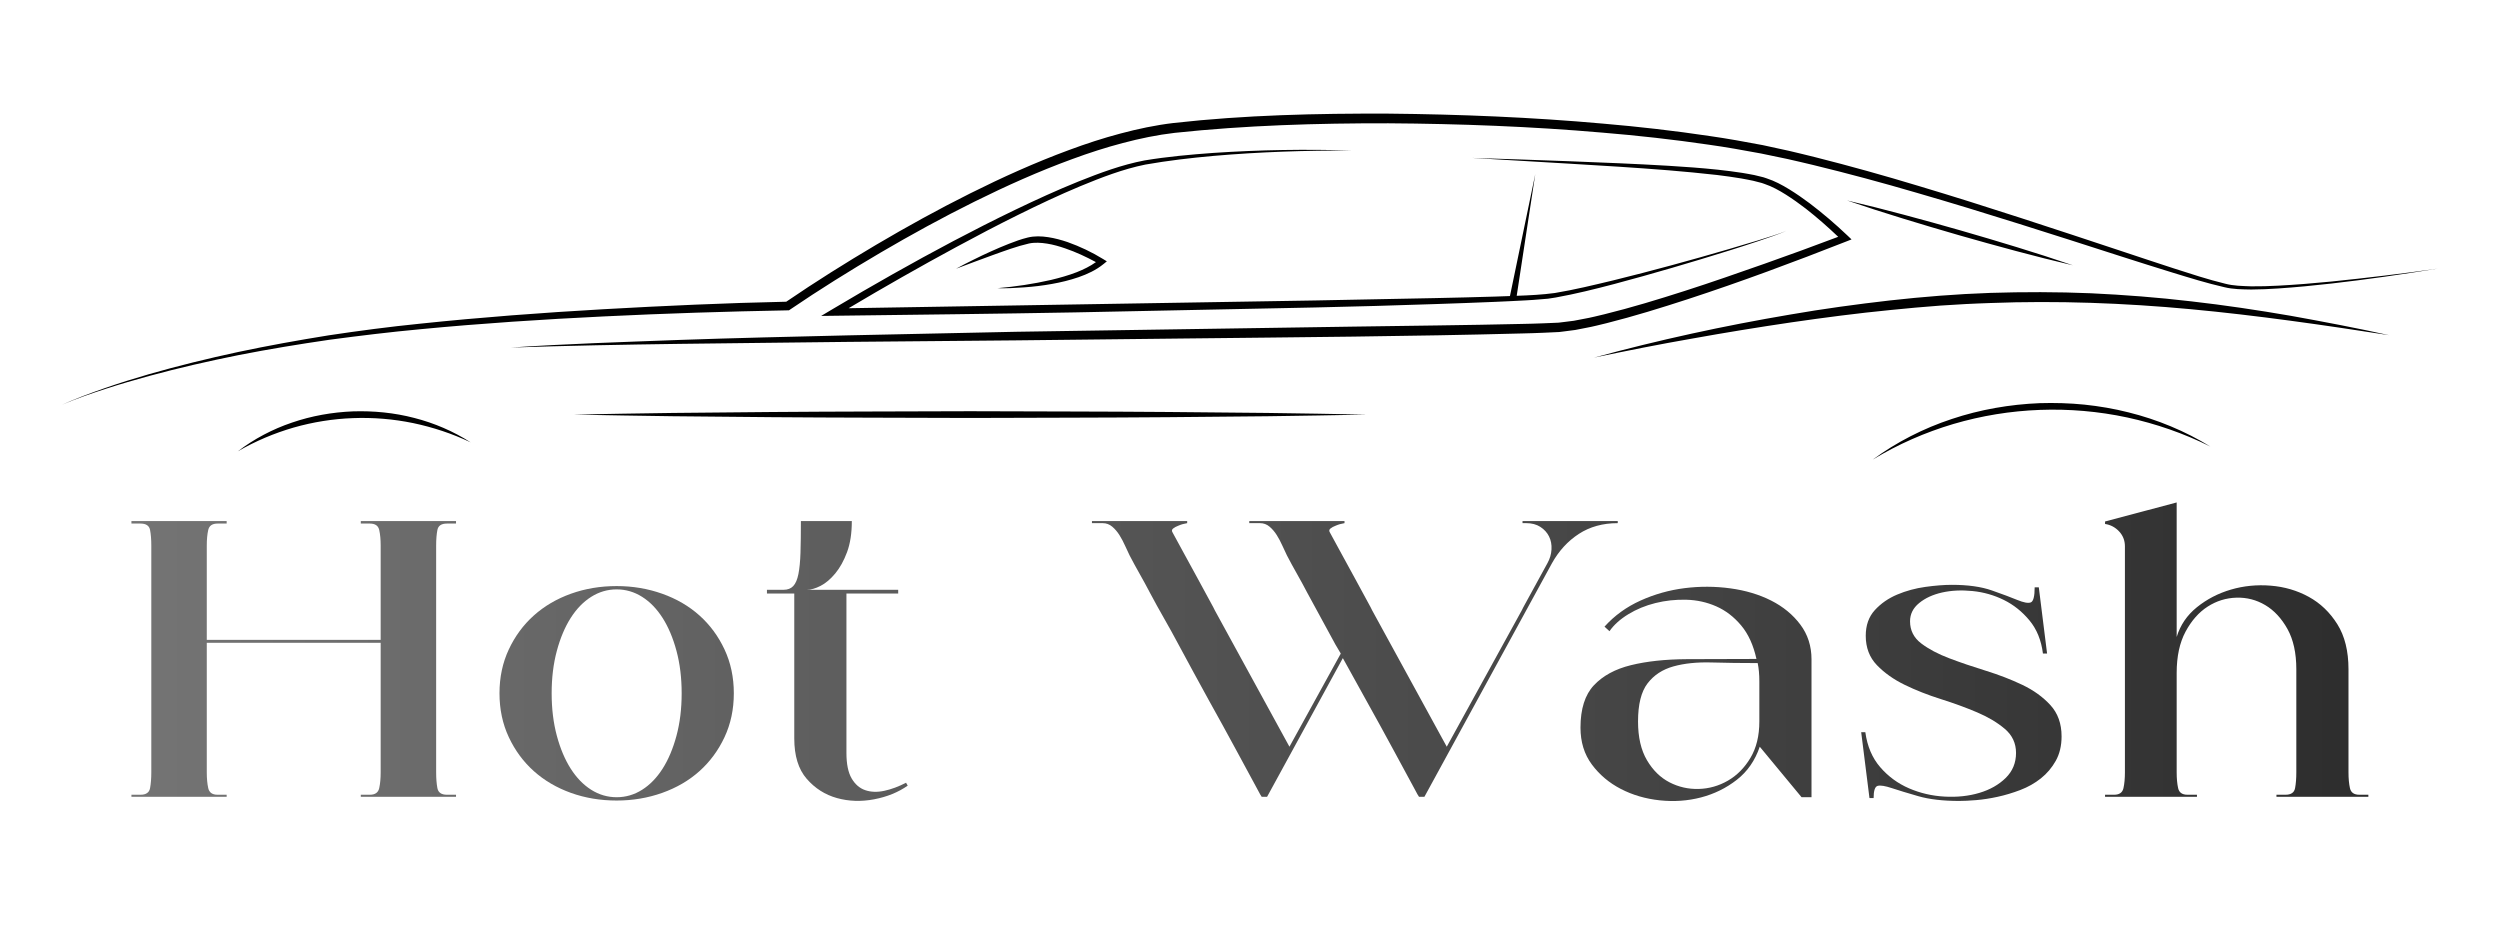
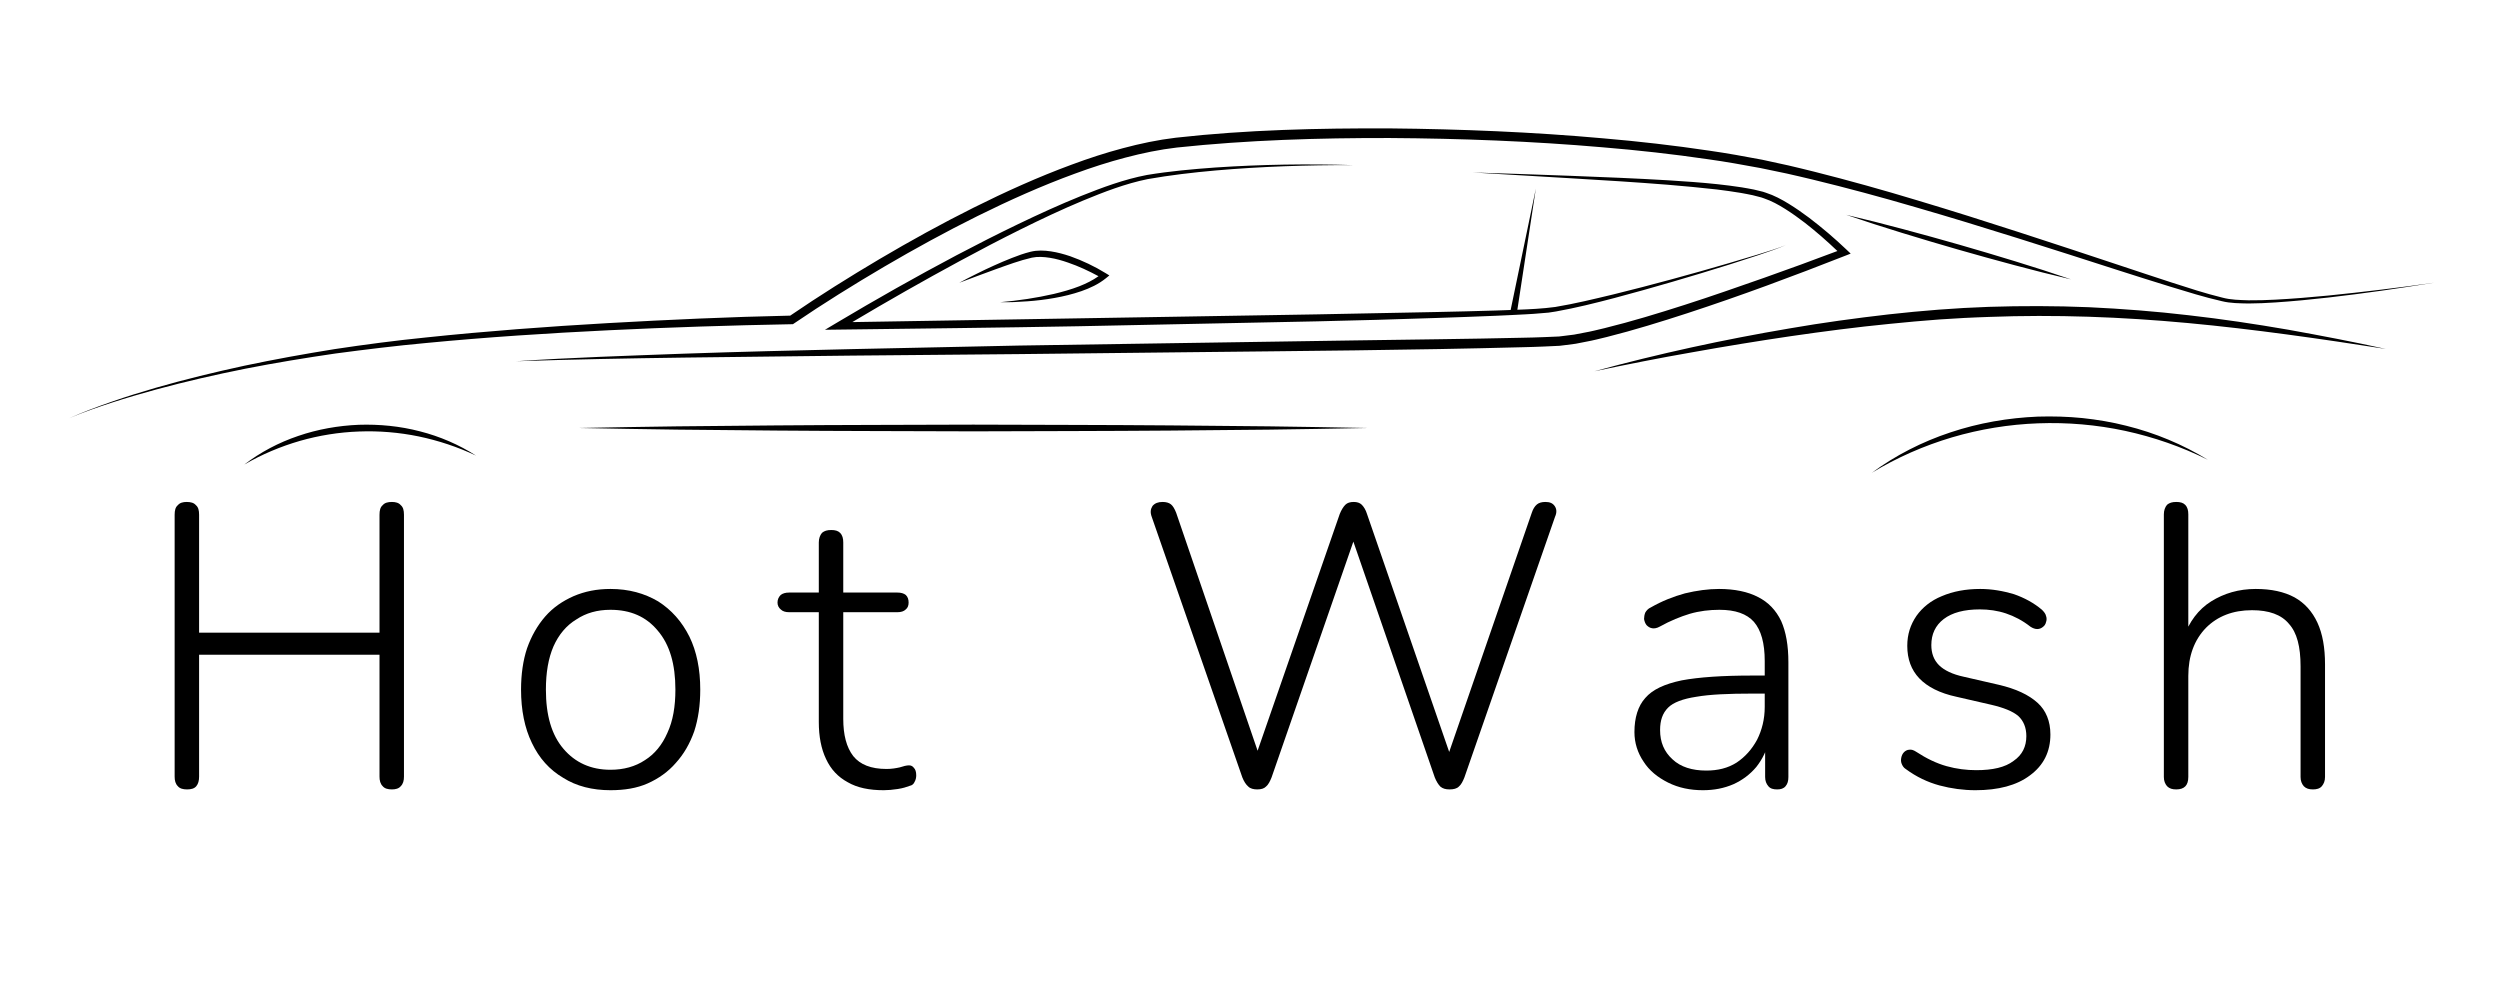
- <svg xmlns="http://www.w3.org/2000/svg" width="100%" height="100%" viewBox="0 0 4876 1844" version="1.1" xml:space="preserve" style="fill-rule:evenodd;clip-rule:evenodd;stroke-linejoin:round;stroke-miterlimit:2;">
-   <rect id="hot-wash-logo-crna-pozadina-172x100cm" x="0" y="0" width="4875.59" height="1843.84" style="fill:none;" />
+ <svg xmlns="http://www.w3.org/2000/svg" width="100%" height="100%" viewBox="0 0 4365 1753" version="1.1" xml:space="preserve" style="fill-rule:evenodd;clip-rule:evenodd;stroke-linejoin:round;stroke-miterlimit:2;">
+   <rect id="hot-wash-logo-crna-pozadina-172x100cm" x="0" y="0" width="4364.26" height="1752.18" style="fill:none;" />
  <g>
-     <path d="M465.618,692.529c-58.578,11.723 -116.864,25.051 -174.527,40.714c-28.805,7.944 -57.543,16.14 -85.951,25.423c-28.407,9.257 -56.708,19.004 -84.2,30.768c27.254,-12.321 55.382,-22.625 83.63,-32.466c28.261,-9.813 56.841,-18.739 85.593,-27.054c57.53,-16.538 115.71,-30.754 174.235,-43.367c58.578,-12.413 117.514,-22.996 176.636,-32.505c59.228,-8.912 118.628,-16.736 178.187,-22.731c119.079,-12.532 238.49,-21.391 357.98,-28.221c118.681,-6.671 237.362,-12.095 356.282,-14.615c57.186,-39.043 115.605,-75.632 175.031,-110.83c60.196,-35.502 121.427,-69.333 184.036,-100.592c62.597,-31.231 126.493,-60.142 192.352,-84.399c32.889,-12.227 66.309,-23.181 100.353,-32.2c34.003,-9.071 68.644,-16.431 103.854,-20.595c139.277,-15.596 279.177,-18.726 418.812,-18.235c139.662,1.365 279.297,7.002 418.468,19.468c69.598,5.955 139.064,13.885 208.225,24.23c34.614,4.907 69.055,11.272 103.457,17.731l51.297,11.166c17.055,3.86 33.964,8.249 50.966,12.361c67.768,17.094 135.019,35.913 201.807,56.137c66.853,20.013 133.375,41.033 199.711,62.57c66.363,21.458 132.527,43.486 198.691,65.408c33.088,10.928 66.11,22.108 99.265,32.784c33.102,10.675 66.35,21.59 99.836,29.746c16.657,4.456 33.898,4.589 51.218,5.239l26.033,-0.239l26.06,-1.035c34.746,-1.803 69.466,-4.668 104.133,-8.076c69.32,-7.069 138.547,-15.344 207.562,-25.211c-68.829,11.127 -137.844,21.153 -207.151,29.083c-34.654,3.939 -69.387,7.321 -104.239,9.642l-26.166,1.432l-26.245,0.637c-17.427,-0.372 -35.41,-0.292 -52.624,-4.602c-34.362,-7.825 -67.596,-18.235 -100.976,-28.447c-33.354,-10.238 -66.588,-20.795 -99.783,-31.418c-66.389,-21.312 -132.712,-42.743 -199.221,-63.577c-66.469,-20.928 -133.097,-41.311 -200.003,-60.674c-66.841,-19.574 -134.065,-37.717 -201.648,-54.122c-16.936,-3.925 -33.805,-8.156 -50.767,-11.829l-50.979,-10.623c-34.136,-6.313 -68.286,-12.519 -102.714,-17.294c-68.75,-10.066 -137.911,-17.771 -207.257,-23.487c-138.641,-12.002 -277.878,-17.2 -417.049,-18.142c-139.131,-0.239 -278.474,3.952 -416.504,18.62c-34.057,3.939 -67.809,10.981 -101.162,19.773c-33.367,8.74 -66.31,19.416 -98.802,31.391c-65.063,23.739 -128.508,52.199 -190.733,83.02c-62.238,30.847 -123.23,64.307 -183.227,99.451c-59.904,35.224 -119.106,72.066 -176.437,111.043l-2.148,1.458l-2.534,0.054c-119.41,2.241 -238.966,6.02 -358.337,11.842c-119.384,5.756 -238.702,13.528 -357.635,24.946c-59.493,5.491 -118.787,12.745 -177.989,20.622c-59.108,8.621 -118.071,18.302 -176.702,29.827Zm3807.99,-104.796c-64.957,-7.626 -130.232,-12.692 -195.627,-15.755c-65.408,-2.706 -130.935,-2.799 -196.396,-0.69c-65.461,2.254 -130.803,7.48 -195.813,14.734c-64.996,7.453 -129.821,16.286 -194.221,27.492c-128.866,21.842 -256.711,49.547 -382.633,84.014c63.896,-13.354 127.845,-26.126 192.099,-37.266c64.161,-11.564 128.495,-22.028 192.935,-31.537c64.466,-9.349 129.038,-17.797 193.796,-24.123c32.346,-3.475 64.772,-6.021 97.171,-8.607l48.658,-2.958c16.219,-0.994 32.478,-1.312 48.711,-2.029c129.914,-4.96 260.12,-0.039 389.742,11.989c129.649,12.042 258.78,30.755 387.779,50.754c-63.75,-14.045 -127.885,-26.285 -192.179,-37.85c-64.36,-11.113 -129.038,-20.781 -194.022,-28.168Zm-981.981,-4.125c104.412,-34.136 207.178,-72.463 309.335,-112.607l10.278,-4.045l-7.891,-7.519c-23.46,-22.347 -47.862,-43.208 -73.59,-62.756c-12.917,-9.681 -26.206,-18.938 -40.051,-27.452c-13.832,-8.461 -28.341,-16.299 -44.255,-21.445l-5.928,-1.976l-5.955,-1.472l-11.896,-2.891c-7.957,-1.419 -15.901,-3.13 -23.872,-4.31c-15.927,-2.506 -31.881,-4.416 -47.835,-6.207c-31.909,-3.342 -63.857,-5.623 -95.805,-7.585c-63.896,-3.807 -127.805,-6.353 -191.714,-8.806c-63.896,-2.507 -127.819,-4.483 -191.728,-6.552l191.502,11.326c63.817,3.78 127.646,7.665 191.317,12.784c31.815,2.679 63.618,5.571 95.261,9.191c15.795,1.976 31.563,4.071 47.186,6.737c7.824,1.26 15.503,3.024 23.261,4.509l11.366,2.918l5.676,1.472l5.424,1.896c14.469,4.854 28.288,12.48 41.563,20.848c13.275,8.408 26.139,17.599 38.685,27.253c21.988,17.161 43.088,35.715 63.273,54.958c-47.624,18.036 -95.54,35.515 -143.574,52.491c-51.656,18.089 -103.284,36.258 -155.351,52.915c-52.04,16.697 -104.358,32.677 -157.193,45.687c-13.223,3.064 -26.418,6.578 -39.707,8.846l-19.906,3.819c-6.618,1.008 -13.222,1.645 -19.827,2.494l-9.906,1.206l-10.172,0.438l-20.357,0.849c-13.514,0.689 -27.307,0.769 -40.94,1.167c-109.424,2.559 -219.047,3.528 -328.604,5.238l-328.724,5.013l-328.737,5.053l-328.724,6.989c-109.57,2.586 -219.154,5.133 -328.697,8.939c-109.531,4.098 -219.114,7.48 -328.485,14.84c219.074,-7.241 438.254,-8.209 657.394,-11.047l328.737,-2.971l328.751,-3.66c219.193,-2.454 438.294,-4.005 657.606,-9.827c13.74,-0.465 27.36,-0.584 41.205,-1.34l20.702,-0.955l10.344,-0.49l10.477,-1.3c6.976,-0.915 14.018,-1.645 20.928,-2.719l20.45,-4.005c13.726,-2.414 27.014,-6.021 40.462,-9.19c53.525,-13.475 106.016,-29.76 158.241,-46.749Zm-346.614,-6.18c-9.615,0.318 -19.243,0.624 -28.858,1.021c-39.003,1.128 -78.02,2.189 -117.05,2.958l-234.192,4.602l-909.783,15.145c69.294,-41.271 139.516,-81.19 210.48,-119.583c39.441,-21.392 79.201,-42.16 119.371,-62.093c40.171,-19.906 80.726,-39.083 122.037,-56.323c41.297,-17.055 83.324,-33.341 126.823,-42.16c43.911,-7.758 88.617,-12.97 133.27,-16.949c89.412,-7.758 179.275,-10.715 269.111,-10.463c-89.823,-2.825 -179.805,-1.366 -269.575,4.655c-44.892,3.236 -89.678,7.254 -134.317,14.667c-44.773,8.554 -87.224,24.482 -129.052,41.166c-41.815,16.869 -82.755,35.661 -123.323,55.156c-40.555,19.535 -80.686,39.905 -120.472,60.886c-79.545,42.093 -157.777,86.401 -235.134,132.513l-22.757,13.567l26.55,-0.345c156.186,-2.003 312.372,-3.674 468.544,-6.551l468.505,-9.615c78.086,-1.711 156.16,-3.952 234.233,-6.618c39.029,-1.233 78.073,-2.745 117.116,-4.337c19.521,-0.716 39.056,-1.923 58.578,-2.851c9.734,-0.371 19.588,-1.286 29.402,-2.082l14.734,-1.22c4.906,-0.663 9.8,-1.419 14.641,-2.255c38.738,-6.949 76.654,-16.405 114.477,-26.364c37.783,-10.013 75.394,-20.623 112.899,-31.564c37.491,-10.968 74.89,-22.267 112.156,-33.964c18.633,-5.835 37.213,-11.869 55.74,-18.076l27.704,-9.522l13.753,-5.039c4.469,-1.87 9.31,-3.25 13.262,-6.088c-4.019,2.732 -8.872,3.979 -13.395,5.73l-13.872,4.681l-27.916,8.806l-56.111,16.75c-37.465,10.981 -75.037,21.564 -112.7,31.789c-37.664,10.211 -75.434,20.092 -113.324,29.362c-37.902,9.084 -75.871,18.367 -114.119,24.68c-24.442,3.316 -49.308,4.522 -74.267,5.424l36.219,-237.375l-49.388,237.879Zm879.068,-127.938c-36.749,-10.45 -73.524,-20.795 -110.459,-30.582c-36.894,-9.92 -73.975,-19.243 -111.214,-27.956c36.192,12.373 72.569,24.137 109.106,35.303c36.51,11.299 73.166,22.042 109.862,32.678c36.749,10.463 73.524,20.808 110.458,30.595c36.895,9.92 73.976,19.23 111.228,27.943c-36.191,-12.387 -72.556,-24.163 -109.106,-35.317c-36.51,-11.286 -73.179,-22.041 -109.875,-32.664Zm-3135.91,352.847c-40.303,1.685 -80.447,8.74 -118.535,21.83c-38.128,12.877 -74.134,31.855 -105.777,56.124c34.467,-20.025 71.097,-35.409 108.84,-46.364c37.797,-10.782 76.774,-17.041 115.95,-18.434c39.175,-1.498 78.537,1.764 117.05,9.682c38.472,8.063 76.176,20.516 112.222,37.557c-33.553,-21.524 -70.898,-37.624 -109.902,-47.57c-38.976,-10.185 -79.545,-14.137 -119.848,-12.825Zm3377.13,-13.169c-28.978,-2.917 -58.141,-3.7 -87.251,-2.838c-58.193,2.387 -116.148,12.44 -171.331,30.887c-55.209,18.236 -107.567,44.958 -154.09,79.187c49.347,-29.998 102.342,-53.114 157.154,-69.426c54.878,-16.153 111.665,-25.423 168.731,-27.505c57.08,-2.122 114.425,2.745 170.363,14.747c55.913,12.122 110.512,31.007 162.221,56.722c-49.216,-30.211 -103.457,-52.743 -159.9,-66.721c-28.168,-7.162 -56.947,-11.989 -85.897,-15.053Zm-2015.43,-243.184c-34.349,7.864 -69.48,13.09 -104.876,16.153c17.785,0.425 35.582,-0.398 53.353,-1.724c17.784,-1.273 35.529,-3.408 53.141,-6.578c17.638,-3.116 35.131,-7.36 52.265,-13.248c17.068,-5.955 33.937,-13.687 48.618,-25.649l6.406,-5.225l-7.162,-4.403c-22.041,-13.58 -45.156,-24.482 -69.505,-33.195c-12.241,-4.098 -24.787,-7.586 -37.797,-9.535c-12.944,-1.963 -26.524,-2.573 -39.932,0.742c-12.824,3.157 -24.773,7.52 -36.642,12.188c-11.843,4.682 -23.54,9.589 -35.065,14.854c-11.578,5.158 -22.996,10.636 -34.322,16.325c-11.339,5.636 -22.651,11.312 -33.725,17.466l35.515,-13.328l35.529,-13.09c23.633,-8.434 47.544,-17.413 71.27,-22.824c11.312,-2.413 23.46,-1.591 35.396,0.266c11.976,1.909 23.845,5.318 35.489,9.363c20.529,6.989 40.542,16.352 59.692,26.696c-11.233,8.063 -24.123,14.323 -37.359,19.601c-16.219,6.326 -33.181,11.021 -50.289,15.145Zm228.888,257.56c-128.88,-1.047 -257.759,-0.994 -386.626,-1.512c-128.879,0.557 -257.759,0.451 -386.625,1.539l-193.32,1.83c-64.439,1.087 -128.879,1.724 -193.319,3.209c64.44,1.486 128.88,2.122 193.319,3.21l193.32,1.83c128.879,1.087 257.746,0.981 386.625,1.538c128.88,-0.517 257.759,-0.464 386.626,-1.512l193.319,-1.83c64.44,-1.1 128.88,-1.737 193.319,-3.222c-64.439,-1.499 -128.879,-2.136 -193.319,-3.223l-193.319,-1.857Z" />
+     <path d="M428.096,643.82c-52.201,10.447 -104.142,22.324 -155.528,36.282c-25.669,7.079 -51.279,14.383 -76.594,22.655c-25.314,8.249 -50.534,16.936 -75.034,27.419c24.287,-10.98 49.353,-20.162 74.526,-28.931c25.185,-8.746 50.653,-16.7 76.275,-24.11c51.268,-14.737 103.114,-27.406 155.268,-38.645c52.201,-11.062 104.721,-20.493 157.407,-28.967c52.78,-7.942 105.714,-14.914 158.79,-20.256c106.116,-11.168 212.527,-19.063 319.009,-25.149c105.762,-5.945 211.523,-10.779 317.497,-13.024c50.96,-34.793 103.02,-67.399 155.977,-98.765c53.643,-31.637 108.208,-61.786 164.002,-89.641c55.782,-27.832 112.722,-53.596 171.412,-75.212c29.309,-10.896 59.091,-20.658 89.428,-28.694c30.302,-8.084 61.171,-14.643 92.549,-18.354c124.115,-13.898 248.785,-16.687 373.22,-16.25c124.457,1.217 248.892,6.24 372.912,17.349c62.022,5.307 123.926,12.374 185.558,21.592c30.846,4.373 61.538,10.046 92.194,15.801l45.713,9.951c15.198,3.439 30.267,7.351 45.418,11.015c60.391,15.233 120.321,32.003 179.838,50.026c59.575,17.834 118.856,36.566 177.971,55.759c59.138,19.121 118.099,38.752 177.06,58.287c29.487,9.738 58.914,19.701 88.46,29.215c29.498,9.513 59.126,19.24 88.967,26.508c14.844,3.971 30.208,4.089 45.642,4.668l23.2,-0.212l23.223,-0.922c30.963,-1.608 61.903,-4.16 92.796,-7.198c61.774,-6.299 123.465,-13.673 184.967,-22.466c-61.336,9.915 -122.838,18.85 -184.6,25.917c-30.881,3.51 -61.833,6.524 -92.892,8.592l-23.317,1.277l-23.388,0.567c-15.529,-0.331 -31.555,-0.26 -46.895,-4.101c-30.621,-6.973 -60.238,-16.25 -89.984,-25.35c-29.723,-9.124 -59.339,-18.531 -88.92,-27.998c-59.163,-18.991 -118.266,-38.09 -177.534,-56.656c-59.233,-18.649 -118.608,-36.814 -178.231,-54.069c-59.564,-17.443 -119.47,-33.611 -179.696,-48.23c-15.092,-3.498 -30.125,-7.268 -45.24,-10.542l-45.43,-9.466c-30.42,-5.626 -60.852,-11.157 -91.532,-15.411c-61.265,-8.97 -122.898,-15.837 -184.695,-20.93c-123.548,-10.696 -247.628,-15.328 -371.648,-16.168c-123.985,-0.212 -248.159,3.522 -371.164,16.593c-30.349,3.51 -60.426,9.786 -90.149,17.621c-29.735,7.788 -59.091,17.302 -88.046,27.974c-57.98,21.155 -114.519,46.517 -169.97,73.982c-55.463,27.489 -109.815,57.307 -163.28,88.625c-53.383,31.389 -106.14,64.22 -157.23,98.954l-1.915,1.3l-2.257,0.047c-106.411,1.998 -212.953,5.366 -319.329,10.554c-106.388,5.129 -212.716,12.055 -318.702,22.23c-53.017,4.893 -105.856,11.358 -158.613,18.378c-52.673,7.681 -105.217,16.309 -157.466,26.579Zm3393.45,-93.388c-57.885,-6.795 -116.055,-11.31 -174.33,-14.04c-58.288,-2.411 -116.682,-2.494 -175.017,-0.614c-58.334,2.009 -116.563,6.665 -174.496,13.13c-57.921,6.641 -115.688,14.512 -173.078,24.499c-114.838,19.464 -228.765,44.153 -340.979,74.868c56.94,-11.901 113.927,-23.282 171.187,-33.209c57.176,-10.305 114.507,-19.63 171.931,-28.104c57.449,-8.332 114.992,-15.86 172.7,-21.497c28.825,-3.096 57.72,-5.366 86.592,-7.67l43.361,-2.636c14.454,-0.886 28.943,-1.17 43.409,-1.808c115.771,-4.42 231.803,-0.035 347.314,10.684c115.535,10.731 230.609,27.406 345.565,45.228c-56.81,-12.515 -113.963,-23.423 -171.258,-33.729c-57.354,-9.904 -114.991,-18.519 -172.901,-25.102Zm-875.081,-3.675c93.045,-30.42 184.625,-64.575 275.661,-100.349l9.159,-3.605l-7.032,-6.7c-20.907,-19.914 -42.652,-38.504 -65.579,-55.924c-11.511,-8.628 -23.353,-16.877 -35.691,-24.464c-12.327,-7.54 -25.256,-14.525 -39.438,-19.11l-5.283,-1.761l-5.306,-1.312l-10.601,-2.576c-7.091,-1.265 -14.17,-2.789 -21.273,-3.841c-14.194,-2.234 -28.411,-3.936 -42.628,-5.531c-28.435,-2.978 -56.905,-5.011 -85.375,-6.76c-56.94,-3.392 -113.892,-5.661 -170.845,-7.848c-56.94,-2.233 -113.904,-3.994 -170.856,-5.838l170.656,10.093c56.869,3.368 113.75,6.831 170.489,11.393c28.352,2.387 56.692,4.963 84.891,8.19c14.075,1.761 28.127,3.628 42.049,6.004c6.973,1.122 13.816,2.694 20.729,4.018l10.128,2.6l5.059,1.312l4.833,1.69c12.894,4.325 25.209,11.121 37.039,18.578c11.83,7.493 23.293,15.683 34.473,24.286c19.595,15.293 38.398,31.827 56.385,48.975c-42.439,16.073 -85.138,31.649 -127.944,46.777c-46.032,16.12 -92.04,32.311 -138.439,47.154c-46.375,14.88 -92.997,29.121 -140.081,40.714c-11.783,2.73 -23.542,5.862 -35.384,7.883l-17.739,3.404c-5.898,0.898 -11.783,1.465 -17.669,2.221l-8.828,1.076l-9.064,0.39l-18.141,0.756c-12.043,0.615 -24.334,0.686 -36.483,1.04c-97.512,2.281 -195.202,3.144 -292.832,4.668l-292.939,4.468l-292.95,4.503l-292.939,6.228c-97.642,2.304 -195.296,4.573 -292.915,7.965c-97.607,3.652 -195.261,6.666 -292.726,13.225c195.226,-6.453 390.546,-7.316 585.83,-9.845l292.951,-2.647l292.962,-3.262c195.332,-2.186 390.581,-3.569 586.019,-8.757c12.243,-0.414 24.381,-0.52 36.719,-1.194l18.448,-0.851l9.218,-0.437l9.337,-1.158c6.216,-0.816 12.492,-1.466 18.649,-2.423l18.224,-3.569c12.232,-2.151 24.074,-5.366 36.057,-8.19c47.699,-12.007 94.475,-26.52 141.015,-41.659Zm-308.881,-5.508c-8.568,0.284 -17.148,0.556 -25.716,0.91c-34.758,1.005 -69.527,1.95 -104.308,2.636l-208.698,4.101l-810.743,13.496c61.75,-36.778 124.328,-72.351 187.567,-106.565c35.148,-19.063 70.579,-37.57 106.376,-55.333c35.797,-17.739 71.938,-34.828 108.751,-50.192c36.802,-15.198 74.254,-29.711 113.018,-37.57c39.13,-6.914 78.97,-11.558 118.762,-15.104c79.678,-6.913 159.759,-9.549 239.815,-9.324c-80.045,-2.518 -160.231,-1.218 -240.229,4.148c-40.005,2.884 -79.915,6.464 -119.695,13.071c-39.898,7.623 -77.729,21.816 -115.003,36.684c-37.263,15.032 -73.746,31.779 -109.898,49.152c-36.14,17.408 -71.902,35.561 -107.357,54.257c-70.886,37.511 -140.601,76.996 -209.537,118.088l-20.28,12.09l23.66,-0.307c139.183,-1.785 278.366,-3.274 417.538,-5.838l417.503,-8.569c69.586,-1.524 139.159,-3.521 208.733,-5.897c34.781,-1.099 69.574,-2.446 104.367,-3.865c17.397,-0.638 34.805,-1.713 52.201,-2.54c8.675,-0.331 17.456,-1.147 26.201,-1.856l13.13,-1.087c4.373,-0.591 8.734,-1.265 13.048,-2.009c34.521,-6.193 68.309,-14.619 102.015,-23.495c33.67,-8.923 67.186,-18.377 100.608,-28.127c33.411,-9.774 66.738,-19.843 99.947,-30.267c16.605,-5.2 33.162,-10.577 49.672,-16.108l24.689,-8.486l12.255,-4.49c3.983,-1.667 8.296,-2.896 11.818,-5.425c-3.581,2.434 -7.906,3.545 -11.936,5.105l-12.362,4.172l-24.877,7.848l-50.003,14.926c-33.387,9.785 -66.868,19.216 -100.432,28.328c-33.563,9.1 -67.222,17.905 -100.986,26.166c-33.777,8.095 -67.613,16.368 -101.696,21.994c-21.781,2.954 -43.941,4.03 -66.182,4.833l32.275,-211.534l-44.011,211.983Zm783.372,-114.01c-32.749,-9.313 -65.521,-18.531 -98.434,-27.253c-32.879,-8.84 -65.923,-17.148 -99.108,-24.913c32.252,11.027 64.669,21.509 97.228,31.46c32.536,10.069 65.202,19.642 97.903,29.12c32.748,9.325 65.52,18.543 98.434,27.265c32.878,8.84 65.922,17.137 99.119,24.901c-32.252,-11.038 -64.657,-21.533 -97.228,-31.472c-32.536,-10.057 -65.213,-19.642 -97.914,-29.108Zm-2794.53,314.436c-35.916,1.501 -71.69,7.788 -105.632,19.453c-33.977,11.475 -66.063,28.387 -94.262,50.014c30.716,-17.845 63.358,-31.554 96.992,-41.316c33.682,-9.608 68.416,-15.187 103.327,-16.428c34.911,-1.335 69.988,1.572 104.308,8.628c34.285,7.185 67.884,18.283 100.006,33.469c-29.9,-19.181 -63.18,-33.528 -97.938,-42.392c-34.734,-9.076 -70.886,-12.598 -106.801,-11.428Zm3009.49,-11.736c-25.822,-2.6 -51.811,-3.297 -77.752,-2.529c-51.858,2.127 -103.504,11.086 -152.679,27.525c-49.2,16.25 -95.858,40.064 -137.316,70.567c43.975,-26.733 91.201,-47.333 140.046,-61.869c48.903,-14.395 99.509,-22.655 150.363,-24.511c50.866,-1.891 101.968,2.446 151.817,13.142c49.826,10.802 98.481,27.631 144.561,50.547c-43.858,-26.922 -92.194,-47.002 -142.493,-59.458c-25.102,-6.382 -50.747,-10.684 -76.547,-13.414Zm-1796.03,-216.711c-30.61,7.009 -61.916,11.665 -93.459,14.395c15.848,0.378 31.708,-0.355 47.545,-1.536c15.848,-1.135 31.661,-3.038 47.355,-5.862c15.719,-2.778 31.307,-6.559 46.576,-11.807c15.21,-5.306 30.243,-12.196 43.326,-22.856l5.708,-4.657l-6.382,-3.923c-19.642,-12.102 -40.241,-21.817 -61.939,-29.581c-10.908,-3.652 -22.088,-6.76 -33.682,-8.498c-11.535,-1.749 -23.637,-2.292 -35.585,0.662c-11.428,2.813 -22.076,6.701 -32.654,10.861c-10.553,4.172 -20.977,8.545 -31.247,13.237c-10.317,4.597 -20.493,9.478 -30.586,14.548c-10.104,5.023 -20.185,10.081 -30.053,15.565l31.649,-11.878l31.661,-11.664c21.06,-7.517 42.368,-15.518 63.511,-20.34c10.081,-2.151 20.906,-1.418 31.543,0.237c10.672,1.702 21.249,4.739 31.625,8.343c18.295,6.229 36.129,14.572 53.194,23.791c-10.01,7.185 -21.497,12.763 -33.292,17.467c-14.453,5.637 -29.569,9.821 -44.814,13.496Zm203.971,229.522c-114.85,-0.933 -229.7,-0.886 -344.537,-1.347c-114.85,0.496 -229.7,0.402 -344.537,1.371l-172.275,1.631c-57.425,0.969 -114.849,1.536 -172.274,2.86c57.425,1.323 114.849,1.891 172.274,2.86l172.275,1.631c114.849,0.969 229.687,0.874 344.537,1.371c114.849,-0.461 229.699,-0.414 344.537,-1.348l172.274,-1.631c57.425,-0.98 114.85,-1.548 172.274,-2.871c-57.424,-1.336 -114.849,-1.903 -172.274,-2.872l-172.274,-1.655Z" />
  </g>
-   <g>
-     <path d="M442.069,1554.1l-185.724,0l-0,-4.037l17.765,-0c10.766,-0 16.957,-4.307 18.572,-12.92c1.615,-8.614 2.422,-18.842 2.422,-30.685l0,-442.508c0,-11.843 -0.807,-21.937 -2.422,-30.281c-1.615,-8.344 -7.806,-12.516 -18.572,-12.516l-17.765,-0l-0,-4.845l185.724,-0l-0,4.845l-17.765,-0c-10.228,-0 -16.285,4.172 -18.169,12.516c-1.884,8.344 -2.826,18.438 -2.826,30.281l-0,184.109l339.148,0l0,-184.109c0,-11.843 -0.942,-21.937 -2.826,-30.281c-1.884,-8.344 -7.94,-12.516 -18.169,-12.516l-17.765,-0l0,-4.845l185.725,-0l-0,4.845l-17.765,-0c-10.767,-0 -16.958,4.172 -18.573,12.516c-1.615,8.344 -2.422,18.438 -2.422,30.281l-0,442.508c-0,11.843 0.807,22.071 2.422,30.685c1.615,8.613 7.806,12.92 18.573,12.92l17.765,-0l-0,4.037l-185.725,0l0,-4.037l17.765,-0c10.229,-0 16.285,-4.307 18.169,-12.92c1.884,-8.614 2.826,-18.842 2.826,-30.685l0,-252.746l-339.148,-0l-0,252.746c-0,11.843 0.942,22.071 2.826,30.685c1.884,8.613 7.941,12.92 18.169,12.92l17.765,-0l-0,4.037Z" style="fill:url(#_Linear1);" />
-     <path d="M1202.73,1143.08c31.223,-0 60.831,4.979 88.825,14.938c27.993,9.959 52.218,24.091 72.674,42.394c20.457,18.303 36.741,40.375 48.854,66.214c12.112,25.84 18.168,54.372 18.168,85.595c0,31.223 -6.056,59.755 -18.168,85.595c-12.113,25.84 -28.397,47.911 -48.854,66.214c-20.456,18.304 -44.681,32.435 -72.674,42.394c-27.994,9.959 -57.602,14.939 -88.825,14.939c-31.761,-0 -61.504,-4.98 -89.228,-14.939c-27.724,-9.959 -51.815,-24.09 -72.271,-42.394c-20.457,-18.303 -36.741,-40.374 -48.854,-66.214c-12.112,-25.84 -18.168,-54.372 -18.168,-85.595c-0,-31.223 6.056,-59.755 18.168,-85.595c12.113,-25.839 28.397,-47.911 48.854,-66.214c20.456,-18.303 44.547,-32.435 72.271,-42.394c27.724,-9.959 57.467,-14.938 89.228,-14.938Zm0,411.823c17.765,-0 34.319,-4.845 49.661,-14.535c15.342,-9.69 28.666,-23.418 39.971,-41.183c11.305,-17.765 20.322,-39.163 27.051,-64.196c6.729,-25.032 10.094,-52.621 10.094,-82.768c-0,-30.146 -3.365,-57.736 -10.094,-82.768c-6.729,-25.033 -15.746,-46.431 -27.051,-64.196c-11.305,-17.765 -24.629,-31.493 -39.971,-41.183c-15.342,-9.689 -31.896,-14.534 -49.661,-14.534c-17.765,-0 -34.319,4.845 -49.661,14.534c-15.342,9.69 -28.666,23.418 -39.971,41.183c-11.305,17.765 -20.322,39.163 -27.051,64.196c-6.729,25.032 -10.094,52.622 -10.094,82.768c0,30.147 3.365,57.736 10.094,82.768c6.729,25.033 15.746,46.431 27.051,64.196c11.305,17.765 24.629,31.493 39.971,41.183c15.342,9.69 31.896,14.535 49.661,14.535Z" style="fill:url(#_Linear2);" />
-     <path d="M1650.89,1468.5c0,21.533 3.365,38.086 10.094,49.661c6.729,11.574 15.612,19.245 26.647,23.013c11.036,3.768 23.418,4.172 37.145,1.211c13.728,-2.96 27.859,-8.209 42.394,-15.746l3.23,5.653c-18.303,12.92 -40.106,21.802 -65.407,26.647c-25.302,4.845 -49.527,4.038 -72.675,-2.422c-23.148,-6.46 -42.797,-18.977 -58.947,-37.549c-16.15,-18.572 -24.225,-44.816 -24.225,-78.731l-0,-282.623l-53.295,-0l0,-7.268l32.3,0c8.075,0 14.4,-2.422 18.976,-7.267c4.576,-4.845 7.94,-12.651 10.094,-23.418c2.153,-10.766 3.499,-24.628 4.037,-41.586c0.539,-16.957 0.808,-37.548 0.808,-61.773l99.322,-0c-0,23.686 -3.096,43.874 -9.286,60.562c-6.191,16.688 -13.862,30.55 -23.014,41.586c-9.152,11.036 -18.707,19.111 -28.666,24.225c-9.959,5.114 -18.976,7.671 -27.051,7.671l178.456,0l0,7.268l-100.937,-0l0,310.886Z" style="fill:url(#_Linear3);" />
-     <path d="M2969.53,1016.31l185.725,-0l-0,4.037c-29.07,0 -54.372,6.998 -75.905,20.995c-21.533,13.997 -39.029,33.107 -52.487,57.332l-248.709,455.428l-10.498,0c-2.153,-3.23 -4.037,-6.46 -5.652,-9.69c-1.615,-3.23 -3.499,-6.729 -5.653,-10.497c-5.921,-11.305 -12.112,-22.745 -18.572,-34.319c-6.46,-11.574 -12.651,-23.014 -18.572,-34.318c-9.152,-16.689 -18.169,-33.242 -27.051,-49.661c-8.883,-16.42 -17.9,-32.704 -27.052,-48.854c-7.536,-13.997 -15.207,-27.859 -23.013,-41.586c-7.806,-13.727 -15.477,-27.589 -23.014,-41.586l-147.772,270.511l-10.497,0c-2.153,-3.23 -4.038,-6.46 -5.653,-9.69c-1.615,-3.23 -3.499,-6.729 -5.652,-10.497l-37.145,-68.637c-9.151,-16.689 -18.169,-33.242 -27.051,-49.661c-8.882,-16.42 -17.899,-32.704 -27.051,-48.854c-10.228,-18.842 -20.322,-37.279 -30.281,-55.313c-9.959,-18.035 -19.784,-36.203 -29.474,-54.506c-9.151,-17.227 -18.438,-34.05 -27.858,-50.469c-9.421,-16.419 -18.707,-33.242 -27.859,-50.468c-6.46,-12.382 -13.055,-24.495 -19.784,-36.338c-6.729,-11.843 -13.323,-23.956 -19.783,-36.337c-2.692,-5.383 -5.653,-11.709 -8.883,-18.976c-3.23,-7.268 -6.864,-14.131 -10.901,-20.591c-4.037,-6.46 -8.748,-11.978 -14.131,-16.554c-5.383,-4.576 -11.574,-6.864 -18.573,-6.864l-20.994,0l-0,-4.037l185.724,-0l-0,4.037c-6.46,1.077 -12.113,2.692 -16.958,4.845c-4.306,1.615 -7.806,3.499 -10.497,5.653c-2.692,2.153 -2.961,4.845 -0.808,8.075c5.922,10.766 13.324,24.359 22.206,40.778c8.883,16.419 17.631,32.435 26.244,48.046c9.69,17.765 19.918,36.607 30.685,56.525l3.23,6.46l145.349,265.666l100.13,-181.687c-1.615,-2.691 -3.365,-5.652 -5.249,-8.882c-1.884,-3.23 -3.634,-6.191 -5.249,-8.882c-9.151,-17.227 -18.303,-34.05 -27.455,-50.469c-9.151,-16.419 -18.303,-33.242 -27.455,-50.468c-6.459,-12.382 -13.054,-24.495 -19.783,-36.338c-6.729,-11.843 -13.324,-23.956 -19.784,-36.337c-2.691,-5.383 -5.652,-11.709 -8.882,-18.976c-3.23,-7.268 -6.864,-14.131 -10.901,-20.591c-4.038,-6.46 -8.748,-11.978 -14.132,-16.554c-5.383,-4.576 -11.574,-6.864 -18.572,-6.864l-20.995,0l0,-4.037l185.724,-0l0,4.037c-6.46,1.077 -12.112,2.692 -16.957,4.845c-4.307,1.615 -7.806,3.499 -10.498,5.653c-2.691,2.153 -2.961,4.845 -0.807,8.075c5.921,10.766 13.323,24.359 22.206,40.778c8.882,16.419 17.63,32.435 26.244,48.046c9.689,17.765 19.918,36.607 30.684,56.525l3.23,6.46l145.35,265.666l146.156,-265.666l3.23,-6.46l46.835,-85.595c4.845,-8.613 7.537,-17.63 8.075,-27.051c0.538,-9.421 -1.076,-17.899 -4.845,-25.436c-3.768,-7.537 -9.421,-13.727 -16.957,-18.572c-7.537,-4.845 -16.688,-7.268 -27.455,-7.268l-7.268,0l0,-4.037Z" style="fill:url(#_Linear4);" />
-     <path d="M3129.42,1222.22c19.38,-21.533 42.797,-38.49 70.252,-50.872c27.455,-12.382 56.121,-20.457 85.998,-24.225c29.878,-3.768 59.62,-3.634 89.228,0.404c29.609,4.037 56.121,11.978 79.539,23.821c23.417,11.843 42.393,27.455 56.928,46.835c14.535,19.38 21.803,41.99 21.803,67.829l-0,268.897l-19.38,-0l-81.557,-98.515c-9.152,26.917 -24.091,48.45 -44.816,64.6c-20.726,16.15 -44.009,27.589 -69.849,34.318c-25.84,6.729 -52.622,8.614 -80.346,5.653c-27.724,-2.961 -53.025,-10.363 -75.904,-22.206c-22.879,-11.844 -41.721,-27.724 -56.525,-47.643c-14.804,-19.918 -22.206,-43.874 -22.206,-71.867c-0,-36.606 8.748,-64.196 26.244,-82.768c17.495,-18.573 41.586,-31.627 72.27,-39.164c30.685,-7.536 67.023,-11.439 109.012,-11.708c41.99,-0.27 87.21,-0.404 135.66,-0.404c-5.922,-26.917 -15.881,-48.719 -29.878,-65.407c-13.996,-16.689 -30.146,-29.07 -48.449,-37.145c-18.304,-8.075 -37.818,-12.382 -58.544,-12.92c-20.726,-0.538 -40.778,1.615 -60.158,6.46c-19.38,4.845 -37.011,12.112 -52.891,21.802c-15.881,9.69 -28.128,20.726 -36.741,33.108l-9.69,-8.883Zm302.003,106.59c0,-13.459 -1.076,-25.302 -3.23,-35.53c-31.761,-0 -61.773,-0.404 -90.036,-1.211c-28.262,-0.808 -53.025,1.749 -74.289,7.671c-21.264,5.921 -38.087,16.957 -50.469,33.107c-12.381,16.15 -18.572,40.913 -18.572,74.29c-0,30.685 5.787,55.852 17.361,75.501c11.574,19.649 26.244,34.049 44.009,43.201c17.764,9.151 36.741,13.458 56.928,12.92c20.187,-0.539 39.164,-5.922 56.928,-16.15c17.765,-10.229 32.435,-25.033 44.009,-44.413c11.574,-19.379 17.361,-43.066 17.361,-71.059l0,-78.327Z" style="fill:url(#_Linear5);" />
-     <path d="M3725.35,1211.72c-0,17.765 7.267,32.165 21.802,43.201c14.535,11.036 32.838,20.726 54.91,29.07c22.071,8.344 45.758,16.419 71.06,24.225c25.301,7.805 48.988,16.957 71.059,27.454c22.072,10.498 40.375,23.687 54.91,39.568c14.535,15.88 21.802,36.202 21.802,60.966c0,18.303 -3.768,34.184 -11.305,47.642c-7.536,13.458 -17.226,24.898 -29.069,34.319c-11.844,9.42 -25.167,16.957 -39.972,22.609c-14.804,5.653 -29.608,10.094 -44.412,13.324c-14.804,3.23 -28.801,5.383 -41.99,6.46c-13.189,1.077 -24.09,1.615 -32.703,1.615c-31.762,0 -58.409,-3.095 -79.942,-9.286c-21.534,-6.191 -38.76,-11.44 -51.68,-15.746c-12.92,-4.307 -22.072,-5.787 -27.455,-4.442c-5.383,1.346 -8.075,9.287 -8.075,23.822l-8.075,-0l-16.15,-128.392l8.075,-0c3.768,27.455 13.458,50.199 29.07,68.233c15.612,18.034 34.319,31.762 56.121,41.182c21.802,9.421 44.951,14.805 69.445,16.15c24.494,1.346 47.104,-1.076 67.829,-7.267c20.726,-6.191 37.818,-15.881 51.276,-29.07c13.459,-13.189 20.188,-29.474 20.188,-48.853c-0,-18.842 -7.268,-34.454 -21.803,-46.835c-14.535,-12.382 -32.569,-23.148 -54.102,-32.3c-21.533,-9.152 -45.085,-17.765 -70.656,-25.84c-25.57,-8.075 -49.122,-17.361 -70.656,-27.859c-21.533,-10.497 -39.567,-23.282 -54.102,-38.356c-14.535,-15.073 -21.802,-34.184 -21.802,-57.332c-0,-20.456 5.921,-37.145 17.765,-50.065c11.843,-12.92 26.378,-23.013 43.604,-30.281c17.227,-7.267 35.53,-12.247 54.91,-14.938c19.38,-2.692 36.607,-4.038 51.68,-4.038c31.223,0 57.198,3.634 77.923,10.901c20.726,7.268 37.28,13.459 49.661,18.573c12.382,5.114 21.13,6.729 26.244,4.845c5.114,-1.884 7.671,-11.709 7.671,-29.474l8.075,0l16.15,129.199l-8.075,0c-3.23,-25.839 -11.978,-47.373 -26.244,-64.599c-14.265,-17.227 -30.954,-30.55 -50.064,-39.971c-19.111,-9.421 -39.433,-15.208 -60.966,-17.361c-21.534,-2.154 -41.317,-1.212 -59.351,2.826c-18.034,4.037 -32.973,10.901 -44.816,20.591c-11.844,9.69 -17.765,21.533 -17.765,35.53Z" style="fill:url(#_Linear6);" />
-     <path d="M4580.49,1506.45c0,11.843 0.942,22.071 2.826,30.685c1.884,8.613 7.941,12.92 18.169,12.92l17.765,-0l-0,4.037l-179.264,0l-0,-4.037l17.765,-0c10.766,-0 16.957,-4.307 18.572,-12.92c1.615,-8.614 2.423,-18.842 2.423,-30.685l-0,-201.067c-0,-31.761 -5.787,-58.005 -17.362,-78.731c-11.574,-20.725 -25.974,-36.202 -43.201,-46.431c-17.226,-10.228 -35.933,-15.073 -56.121,-14.535c-20.187,0.539 -38.894,6.326 -56.121,17.362c-17.226,11.035 -31.626,27.32 -43.201,48.853c-11.574,21.533 -17.361,48.45 -17.361,80.75l0,193.799c0,11.843 0.942,22.071 2.826,30.685c1.885,8.613 7.941,12.92 18.169,12.92l18.573,-0l-0,4.037l-179.265,0l0,-4.037l17.765,-0c10.229,-0 16.285,-4.307 18.169,-12.92c1.884,-8.614 2.826,-18.842 2.826,-30.685l0,-440.893c0,-11.305 -3.768,-20.995 -11.305,-29.07c-7.536,-8.075 -16.688,-12.92 -27.455,-14.535l0,-4.845l139.697,-37.145l0,262.437c6.999,-23.149 20.188,-42.529 39.568,-58.14c19.379,-15.612 41.451,-27.051 66.214,-34.319c24.763,-7.267 50.603,-9.824 77.52,-7.671c26.916,2.153 51.68,9.421 74.289,21.802c22.61,12.382 41.183,30.147 55.718,53.295c14.535,23.148 21.802,52.487 21.802,88.017l0,201.067Z" style="fill:url(#_Linear7);" />
+   <g transform="matrix(700,0,0,700,240.521,1374.11)">
+     <path d="M0.123,0.006c-0.01,0 -0.018,-0.002 -0.023,-0.008c-0.006,-0.006 -0.008,-0.014 -0.008,-0.024l-0,-0.653c-0,-0.011 0.002,-0.019 0.008,-0.024c0.005,-0.006 0.013,-0.008 0.022,-0.008c0.01,-0 0.018,0.002 0.023,0.008c0.006,0.005 0.008,0.013 0.008,0.024l0,0.294l0.45,0l-0,-0.294c-0,-0.011 0.002,-0.019 0.008,-0.024c0.005,-0.006 0.013,-0.008 0.023,-0.008c0.009,-0 0.017,0.002 0.022,0.008c0.006,0.005 0.008,0.013 0.008,0.024l0,0.653c0,0.01 -0.002,0.018 -0.008,0.024c-0.005,0.006 -0.013,0.008 -0.022,0.008c-0.01,0 -0.018,-0.002 -0.023,-0.008c-0.006,-0.006 -0.008,-0.014 -0.008,-0.024l-0,-0.304l-0.45,-0l0,0.304c0,0.01 -0.002,0.018 -0.007,0.024c-0.005,0.006 -0.013,0.008 -0.023,0.008Z" style="fill-rule:nonzero;" />
  </g>
-   <defs>
-     <linearGradient id="_Linear1" x1="0" y1="0" x2="1" y2="0" gradientUnits="userSpaceOnUse" gradientTransform="matrix(4362.9,0,0,582.35,256.345,1271.14)">
-       <stop offset="0" style="stop-color:#747474;stop-opacity:1" />
-       <stop offset="1" style="stop-color:#2d2d2d;stop-opacity:1" />
-     </linearGradient>
-     <linearGradient id="_Linear2" x1="0" y1="0" x2="1" y2="0" gradientUnits="userSpaceOnUse" gradientTransform="matrix(4362.9,0,0,582.35,256.345,1271.14)">
-       <stop offset="0" style="stop-color:#747474;stop-opacity:1" />
-       <stop offset="1" style="stop-color:#2d2d2d;stop-opacity:1" />
-     </linearGradient>
-     <linearGradient id="_Linear3" x1="0" y1="0" x2="1" y2="0" gradientUnits="userSpaceOnUse" gradientTransform="matrix(4362.9,0,0,582.35,256.345,1271.14)">
-       <stop offset="0" style="stop-color:#747474;stop-opacity:1" />
-       <stop offset="1" style="stop-color:#2d2d2d;stop-opacity:1" />
-     </linearGradient>
-     <linearGradient id="_Linear4" x1="0" y1="0" x2="1" y2="0" gradientUnits="userSpaceOnUse" gradientTransform="matrix(4362.9,0,0,582.35,256.345,1271.14)">
-       <stop offset="0" style="stop-color:#747474;stop-opacity:1" />
-       <stop offset="1" style="stop-color:#2d2d2d;stop-opacity:1" />
-     </linearGradient>
-     <linearGradient id="_Linear5" x1="0" y1="0" x2="1" y2="0" gradientUnits="userSpaceOnUse" gradientTransform="matrix(4362.9,0,0,582.35,256.345,1271.14)">
-       <stop offset="0" style="stop-color:#747474;stop-opacity:1" />
-       <stop offset="1" style="stop-color:#2d2d2d;stop-opacity:1" />
-     </linearGradient>
-     <linearGradient id="_Linear6" x1="0" y1="0" x2="1" y2="0" gradientUnits="userSpaceOnUse" gradientTransform="matrix(4362.9,0,0,582.35,256.345,1271.14)">
-       <stop offset="0" style="stop-color:#747474;stop-opacity:1" />
-       <stop offset="1" style="stop-color:#2d2d2d;stop-opacity:1" />
-     </linearGradient>
-     <linearGradient id="_Linear7" x1="0" y1="0" x2="1" y2="0" gradientUnits="userSpaceOnUse" gradientTransform="matrix(4362.9,0,0,582.35,256.345,1271.14)">
-       <stop offset="0" style="stop-color:#747474;stop-opacity:1" />
-       <stop offset="1" style="stop-color:#2d2d2d;stop-opacity:1" />
-     </linearGradient>
-   </defs>
+   <g transform="matrix(700,0,0,700,874.745,1374.11)">
+     <path d="M0.273,0.008c-0.045,0 -0.085,-0.01 -0.118,-0.031c-0.034,-0.02 -0.06,-0.049 -0.078,-0.087c-0.018,-0.037 -0.027,-0.082 -0.027,-0.133c-0,-0.038 0.005,-0.073 0.015,-0.103c0.011,-0.031 0.026,-0.057 0.045,-0.079c0.02,-0.023 0.044,-0.039 0.071,-0.051c0.028,-0.012 0.058,-0.018 0.092,-0.018c0.046,0 0.085,0.011 0.119,0.031c0.033,0.021 0.059,0.05 0.078,0.088c0.018,0.037 0.027,0.081 0.027,0.132c0,0.039 -0.005,0.073 -0.015,0.104c-0.011,0.031 -0.026,0.057 -0.046,0.079c-0.019,0.022 -0.043,0.039 -0.07,0.051c-0.027,0.012 -0.058,0.017 -0.093,0.017Zm0,-0.051c0.033,-0 0.062,-0.008 0.086,-0.024c0.024,-0.015 0.043,-0.038 0.056,-0.068c0.014,-0.03 0.02,-0.066 0.02,-0.108c0,-0.063 -0.014,-0.112 -0.044,-0.147c-0.029,-0.035 -0.068,-0.052 -0.118,-0.052c-0.033,0 -0.061,0.008 -0.085,0.024c-0.025,0.015 -0.044,0.038 -0.057,0.067c-0.013,0.03 -0.019,0.066 -0.019,0.108c-0,0.064 0.014,0.113 0.044,0.148c0.029,0.034 0.068,0.052 0.117,0.052Z" style="fill-rule:nonzero;" />
+   </g>
+   <g transform="matrix(700,0,0,700,1358.93,1374.11)">
+     <path d="M0.263,0.008c-0.036,0 -0.066,-0.006 -0.09,-0.02c-0.024,-0.013 -0.042,-0.032 -0.054,-0.058c-0.012,-0.025 -0.018,-0.056 -0.018,-0.092l0,-0.274l-0.074,0c-0.009,0 -0.016,-0.002 -0.021,-0.007c-0.005,-0.004 -0.008,-0.01 -0.008,-0.017c0,-0.008 0.003,-0.014 0.008,-0.019c0.005,-0.004 0.012,-0.006 0.021,-0.006l0.074,-0l0,-0.125c0,-0.01 0.003,-0.018 0.008,-0.024c0.006,-0.005 0.013,-0.007 0.023,-0.007c0.01,-0 0.017,0.002 0.022,0.007c0.006,0.006 0.008,0.014 0.008,0.024l0,0.125l0.135,-0c0.009,-0 0.016,0.002 0.021,0.006c0.005,0.005 0.007,0.011 0.007,0.019c0,0.007 -0.002,0.013 -0.007,0.017c-0.005,0.005 -0.012,0.007 -0.021,0.007l-0.135,0l0,0.266c0,0.04 0.008,0.071 0.025,0.093c0.017,0.021 0.044,0.032 0.083,0.032c0.013,-0 0.024,-0.002 0.033,-0.004c0.009,-0.003 0.017,-0.005 0.023,-0.005c0.005,0 0.009,0.002 0.012,0.006c0.004,0.004 0.006,0.01 0.006,0.019c-0,0.005 -0.001,0.011 -0.004,0.016c-0.002,0.005 -0.006,0.009 -0.012,0.01c-0.008,0.003 -0.017,0.006 -0.03,0.008c-0.013,0.002 -0.025,0.003 -0.035,0.003Z" style="fill-rule:nonzero;" />
+   </g>
+   <g transform="matrix(700,0,0,700,1698.19,1374.11)" />
+   <g transform="matrix(700,0,0,700,1979.39,1374.11)">
+     <path d="M0.308,0.006c-0.009,0 -0.017,-0.002 -0.022,-0.007c-0.006,-0.005 -0.011,-0.013 -0.015,-0.023l-0.226,-0.65c-0.004,-0.011 -0.003,-0.019 0.002,-0.027c0.006,-0.007 0.014,-0.01 0.025,-0.01c0.009,-0 0.016,0.002 0.021,0.006c0.005,0.004 0.009,0.011 0.013,0.021l0.219,0.64l-0.032,0l0.221,-0.637c0.004,-0.01 0.009,-0.018 0.014,-0.023c0.005,-0.005 0.012,-0.007 0.021,-0.007c0.008,-0 0.015,0.002 0.02,0.007c0.005,0.005 0.01,0.013 0.013,0.023l0.22,0.637l-0.03,0l0.221,-0.64c0.003,-0.009 0.007,-0.016 0.013,-0.021c0.005,-0.004 0.012,-0.006 0.021,-0.006c0.011,-0 0.018,0.003 0.023,0.01c0.005,0.007 0.006,0.016 0.001,0.027l-0.226,0.65c-0.004,0.01 -0.008,0.018 -0.014,0.023c-0.005,0.005 -0.013,0.007 -0.023,0.007c-0.01,0 -0.017,-0.002 -0.023,-0.007c-0.005,-0.005 -0.01,-0.013 -0.014,-0.023l-0.213,-0.617l0.02,-0l-0.214,0.617c-0.004,0.01 -0.008,0.018 -0.014,0.023c-0.005,0.005 -0.012,0.007 -0.022,0.007Z" style="fill-rule:nonzero;" />
+   </g>
+   <g transform="matrix(700,0,0,700,2812.42,1374.11)">
+     <path d="M0.23,0.008c-0.032,0 -0.061,-0.006 -0.087,-0.019c-0.026,-0.013 -0.047,-0.03 -0.061,-0.052c-0.015,-0.022 -0.023,-0.047 -0.023,-0.074c0,-0.036 0.009,-0.065 0.027,-0.085c0.018,-0.021 0.048,-0.035 0.091,-0.044c0.043,-0.008 0.101,-0.012 0.176,-0.012l0.043,-0l-0,0.045l-0.042,-0c-0.06,-0 -0.107,0.002 -0.141,0.008c-0.033,0.005 -0.057,0.014 -0.07,0.027c-0.014,0.014 -0.02,0.032 -0.02,0.056c-0,0.03 0.01,0.054 0.031,0.073c0.02,0.019 0.049,0.028 0.084,0.028c0.029,0 0.054,-0.006 0.076,-0.02c0.021,-0.014 0.038,-0.033 0.051,-0.057c0.012,-0.024 0.019,-0.051 0.019,-0.082l-0,-0.114c-0,-0.045 -0.009,-0.077 -0.027,-0.098c-0.018,-0.02 -0.046,-0.03 -0.086,-0.03c-0.025,-0 -0.05,0.003 -0.074,0.01c-0.023,0.007 -0.048,0.017 -0.075,0.032c-0.007,0.004 -0.014,0.005 -0.019,0.004c-0.006,-0.001 -0.01,-0.004 -0.014,-0.008c-0.003,-0.004 -0.005,-0.009 -0.006,-0.015c-0,-0.005 0.001,-0.011 0.003,-0.016c0.003,-0.005 0.007,-0.01 0.014,-0.013c0.028,-0.016 0.056,-0.027 0.085,-0.035c0.029,-0.007 0.058,-0.011 0.085,-0.011c0.039,0 0.072,0.007 0.097,0.02c0.026,0.013 0.045,0.033 0.058,0.06c0.012,0.027 0.018,0.061 0.018,0.103l0,0.286c0,0.01 -0.002,0.017 -0.007,0.023c-0.005,0.006 -0.012,0.008 -0.021,0.008c-0.01,0 -0.017,-0.002 -0.022,-0.008c-0.005,-0.006 -0.008,-0.013 -0.008,-0.023l-0,-0.092l0.01,-0c-0.006,0.026 -0.017,0.048 -0.032,0.067c-0.016,0.019 -0.035,0.033 -0.057,0.043c-0.023,0.01 -0.048,0.015 -0.076,0.015Z" style="fill-rule:nonzero;" />
+   </g>
+   <g transform="matrix(700,0,0,700,3282.5,1374.11)">
+     <path d="M0.238,0.008c-0.03,0 -0.06,-0.004 -0.09,-0.012c-0.029,-0.008 -0.057,-0.021 -0.084,-0.041c-0.005,-0.003 -0.008,-0.008 -0.01,-0.013c-0.002,-0.005 -0.002,-0.01 -0.001,-0.015c0.001,-0.005 0.003,-0.01 0.007,-0.014c0.003,-0.003 0.008,-0.006 0.013,-0.006c0.005,-0.001 0.011,0.001 0.017,0.005c0.026,0.017 0.051,0.029 0.076,0.036c0.025,0.007 0.05,0.01 0.074,0.01c0.041,0 0.072,-0.007 0.093,-0.023c0.022,-0.015 0.032,-0.036 0.032,-0.062c0,-0.021 -0.007,-0.038 -0.02,-0.05c-0.014,-0.012 -0.037,-0.021 -0.067,-0.028l-0.087,-0.02c-0.042,-0.009 -0.073,-0.025 -0.093,-0.046c-0.02,-0.021 -0.03,-0.048 -0.03,-0.081c-0,-0.029 0.008,-0.053 0.023,-0.075c0.015,-0.021 0.036,-0.038 0.063,-0.049c0.028,-0.012 0.06,-0.018 0.096,-0.018c0.029,0 0.057,0.005 0.084,0.013c0.026,0.009 0.05,0.022 0.07,0.039c0.005,0.005 0.009,0.01 0.01,0.015c0.002,0.005 0.002,0.011 0,0.016c-0.001,0.005 -0.004,0.009 -0.008,0.012c-0.004,0.003 -0.008,0.005 -0.014,0.005c-0.005,0 -0.011,-0.002 -0.017,-0.006c-0.019,-0.015 -0.04,-0.026 -0.061,-0.033c-0.021,-0.007 -0.043,-0.01 -0.065,-0.01c-0.039,-0 -0.069,0.008 -0.09,0.024c-0.021,0.016 -0.031,0.038 -0.031,0.065c-0,0.02 0.006,0.037 0.019,0.05c0.013,0.013 0.034,0.023 0.062,0.029l0.087,0.02c0.043,0.01 0.075,0.025 0.097,0.045c0.021,0.019 0.032,0.046 0.032,0.079c0,0.043 -0.017,0.077 -0.051,0.102c-0.033,0.025 -0.079,0.037 -0.136,0.037Z" style="fill-rule:nonzero;" />
+   </g>
+   <g transform="matrix(700,0,0,700,3722.09,1374.11)">
+     <path d="M0.111,0.006c-0.01,0 -0.017,-0.002 -0.023,-0.008c-0.005,-0.006 -0.008,-0.013 -0.008,-0.023l0,-0.655c0,-0.01 0.003,-0.018 0.008,-0.024c0.006,-0.005 0.013,-0.007 0.023,-0.007c0.01,-0 0.017,0.002 0.022,0.007c0.006,0.006 0.008,0.014 0.008,0.024l0,0.308l-0.012,0c0.014,-0.04 0.037,-0.071 0.069,-0.091c0.032,-0.02 0.069,-0.031 0.111,-0.031c0.039,0 0.071,0.007 0.097,0.021c0.025,0.014 0.044,0.035 0.057,0.063c0.013,0.028 0.019,0.063 0.019,0.104l0,0.281c0,0.01 -0.003,0.017 -0.008,0.023c-0.005,0.006 -0.013,0.008 -0.022,0.008c-0.01,0 -0.017,-0.002 -0.023,-0.008c-0.005,-0.006 -0.008,-0.013 -0.008,-0.023l0,-0.276c0,-0.049 -0.009,-0.084 -0.029,-0.106c-0.019,-0.023 -0.05,-0.034 -0.092,-0.034c-0.048,-0 -0.086,0.015 -0.115,0.044c-0.029,0.03 -0.044,0.07 -0.044,0.12l0,0.252c0,0.021 -0.01,0.031 -0.03,0.031Z" style="fill-rule:nonzero;" />
+   </g>
+   <g transform="matrix(700,0,0,700,4114.31,1374.11)" />
</svg>
